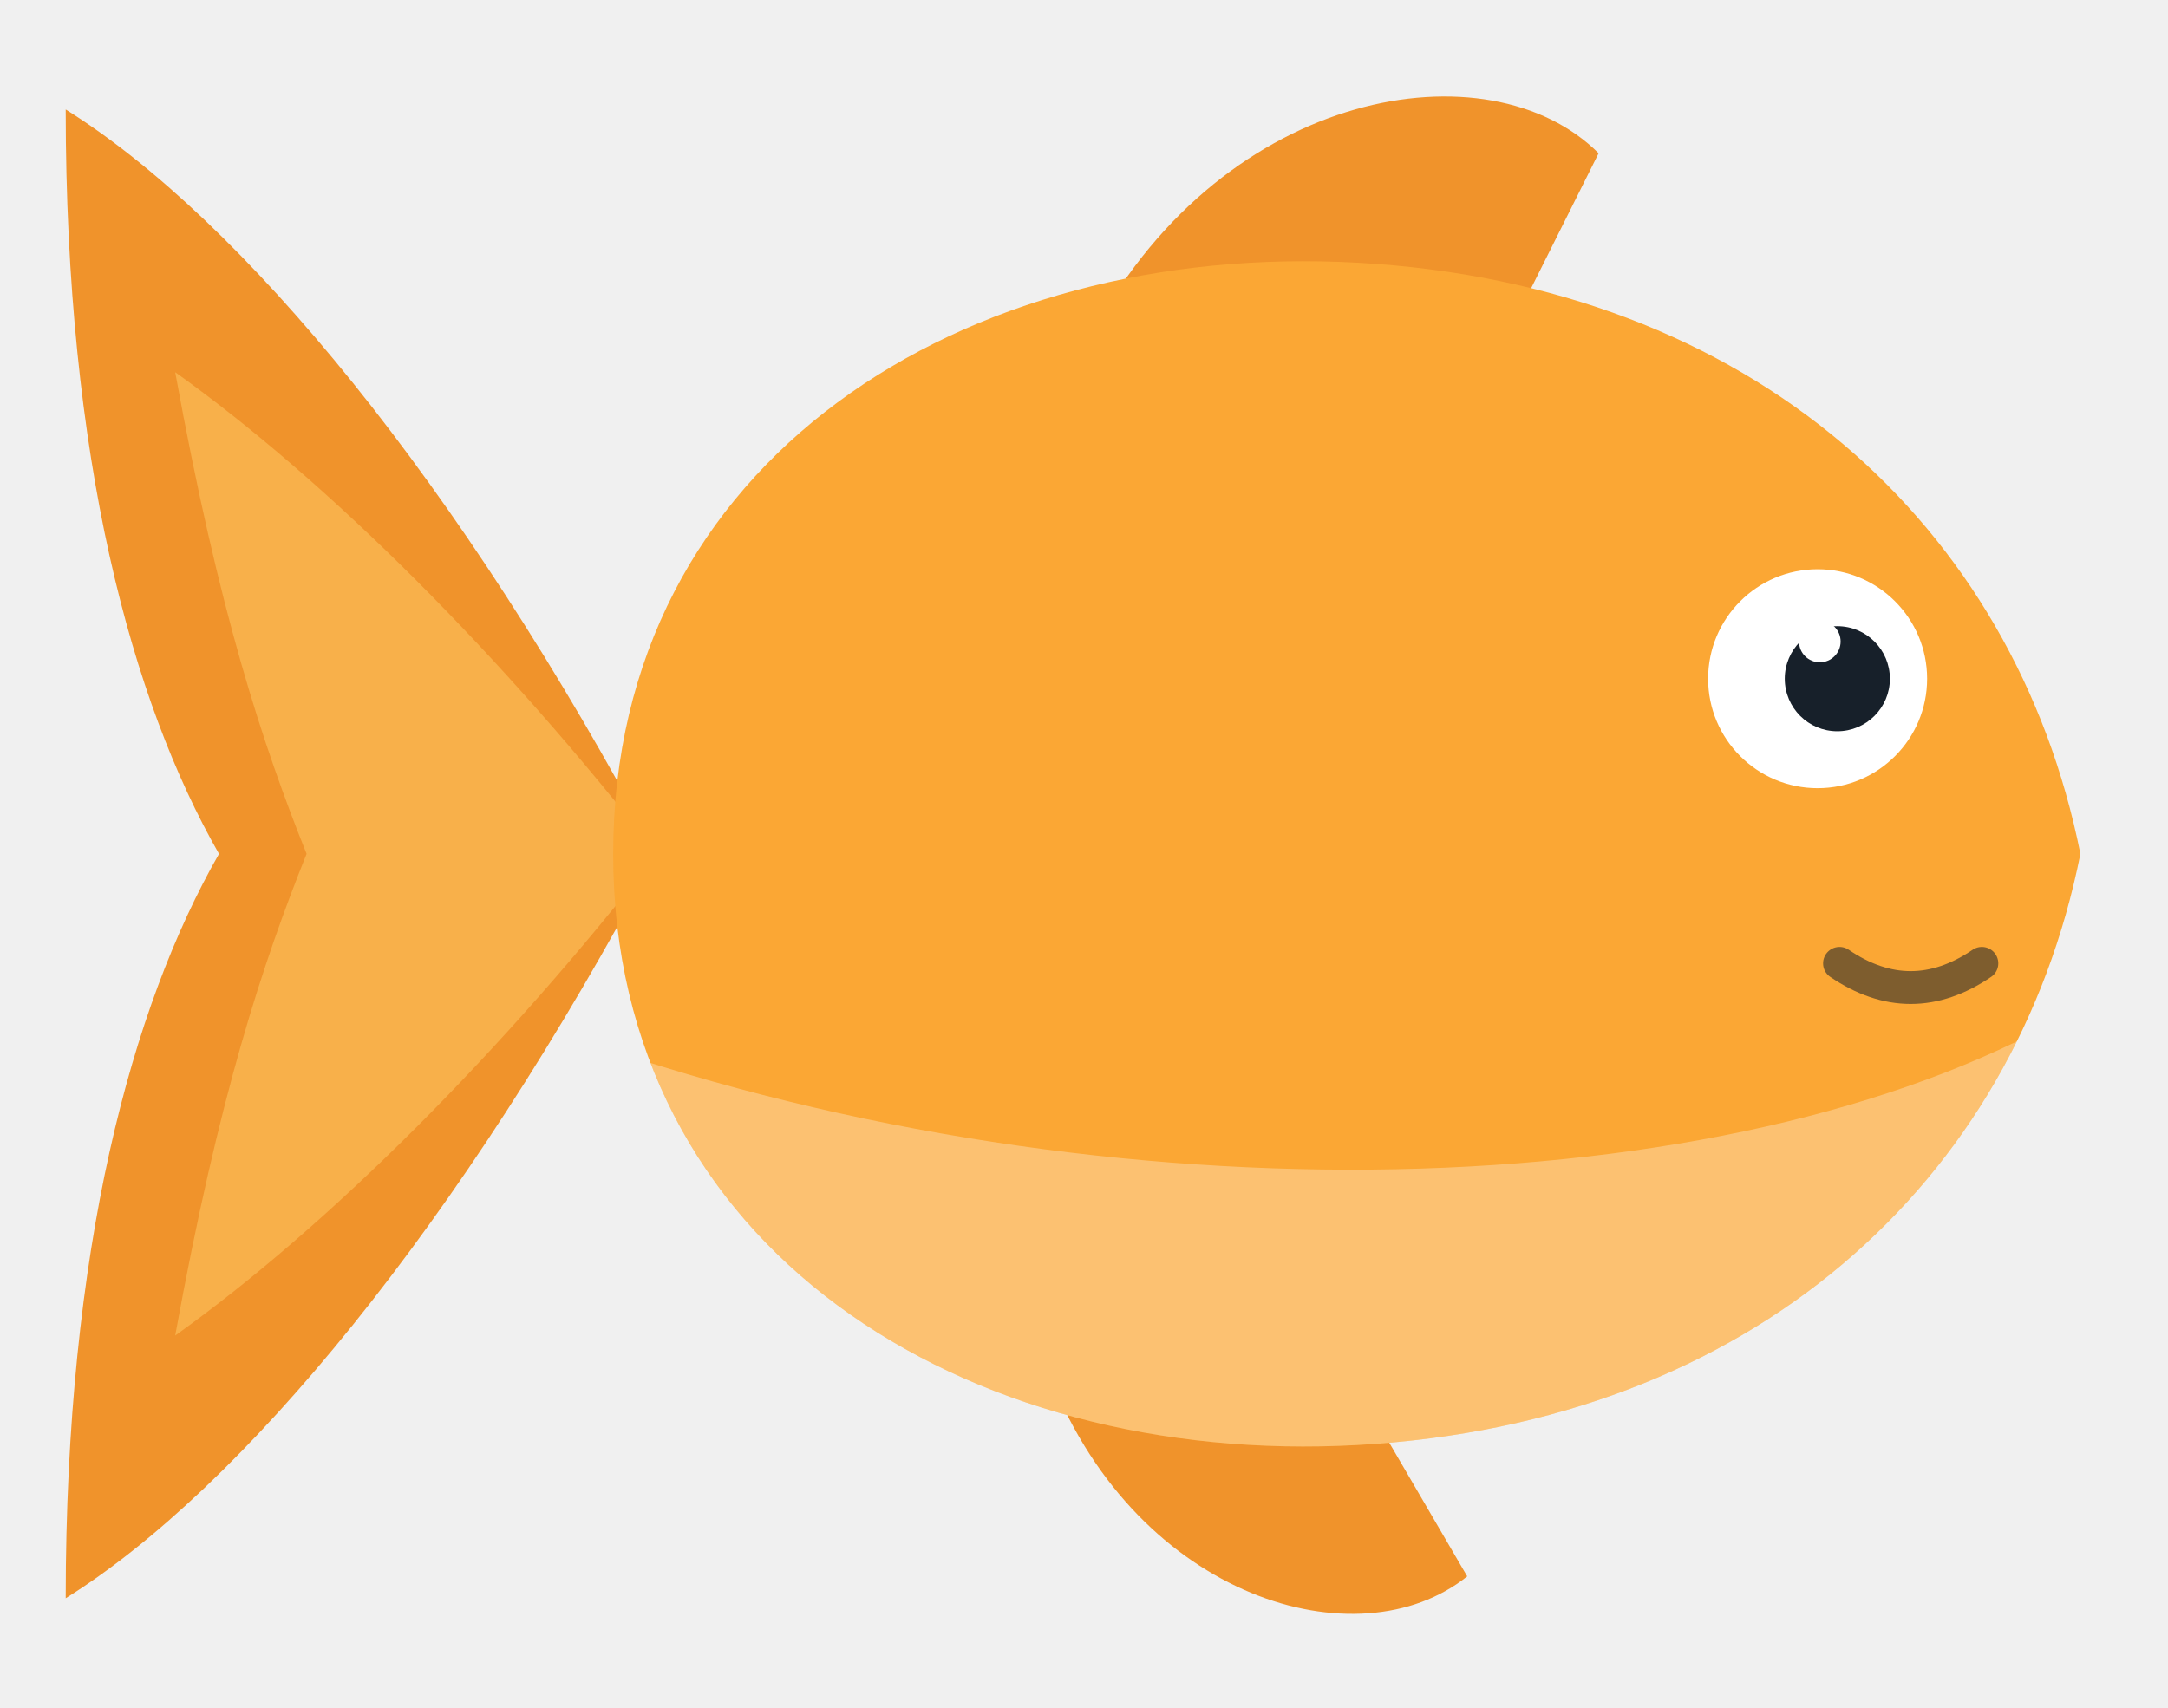
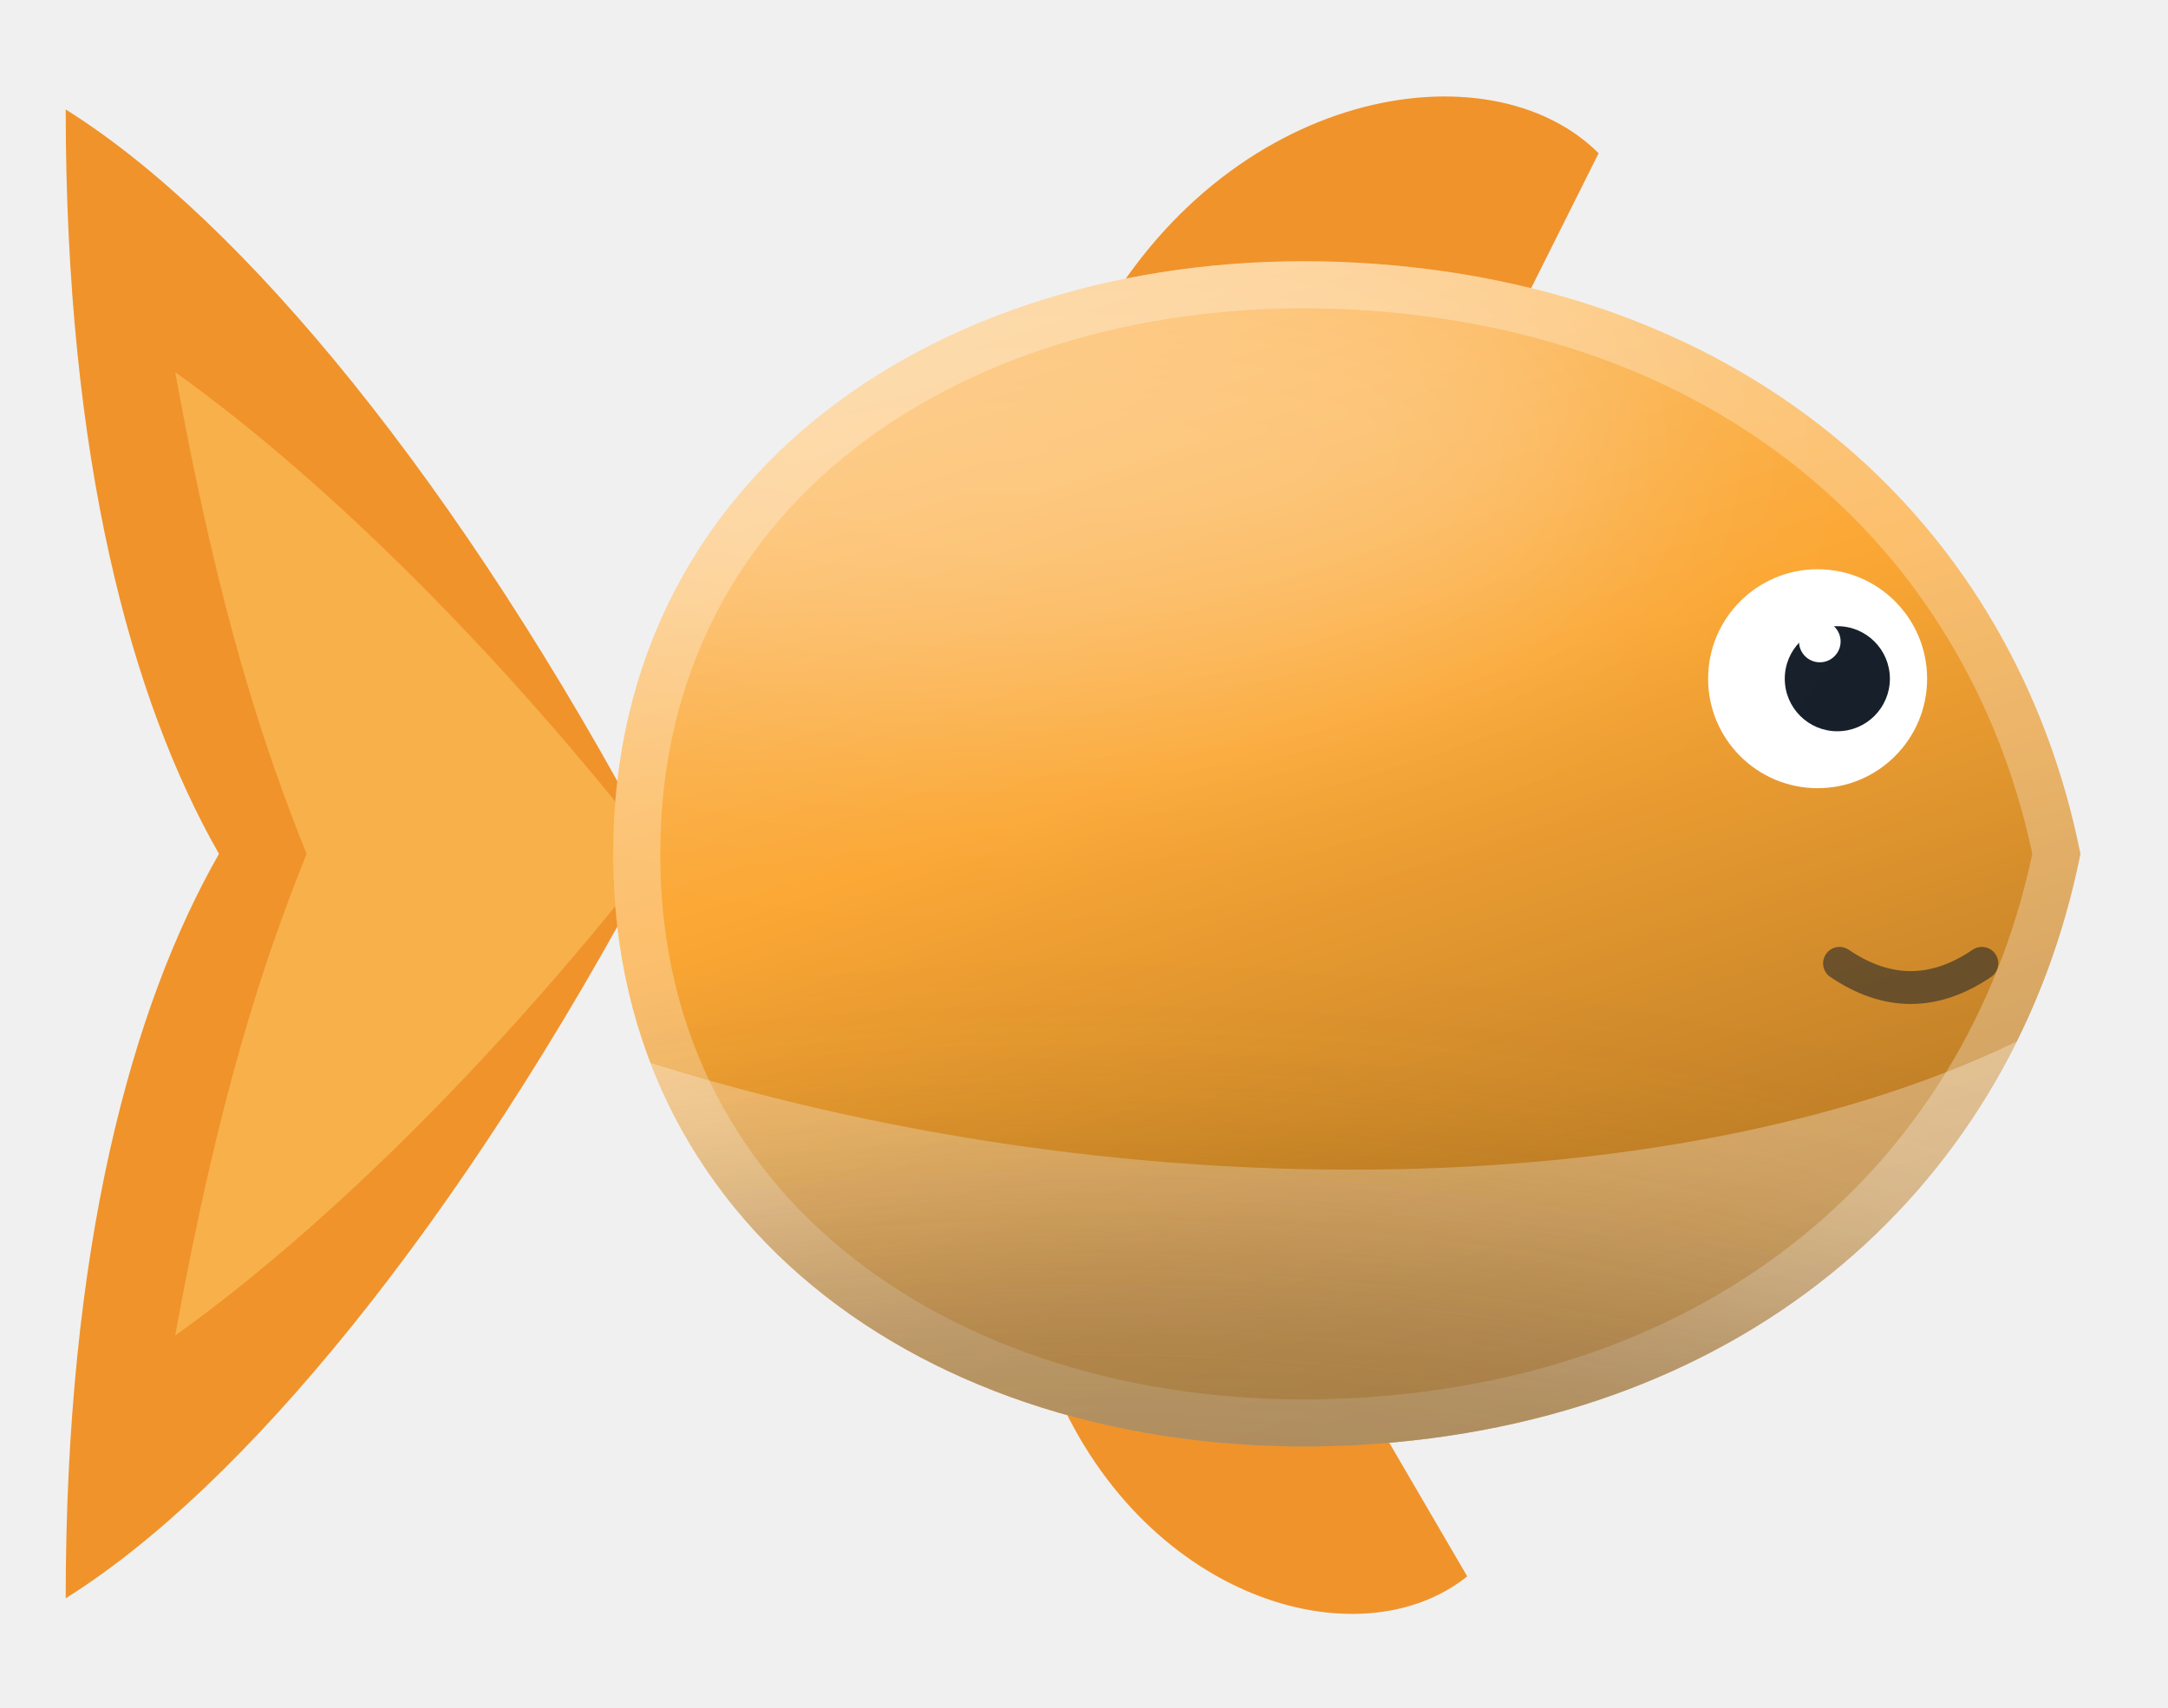
<svg xmlns="http://www.w3.org/2000/svg" viewBox="0 0 198 156" width="594" height="468">
  <defs>
    <clipPath id="c">
      <path d="M56,78 C56,42 88,22 124,24 C160,26 184,48 190,78 C184,108 160,130 124,132 C88,134 56,114 56,78 Z" />
    </clipPath>
+     <linearGradient id="vol" x1="0.15" y1="0" x2="0.55" y2="1">
+       <stop offset="0" stop-color="#fcc171" />
+       <stop offset="0.45" stop-color="#fba734" />
+       <stop offset="1" stop-color="#b07524" />
+     </linearGradient>
+     <filter id="soft" x="-60%" y="-60%" width="220%" height="220%">
+       <feGaussianBlur stdDeviation="10.9" />
+     </filter>
  </defs>
  <path d="M60,78 C42,44 22,20 6,10 C6,42 12,64 20,78 C12,92 6,114 6,146                C22,136 42,112 60,78 Z" fill="#f0932b" />
  <path d="M60,78 C46,60 30,44 16,34 C20,56 24,68 28,78 C24,88 20,100 16,122                C30,112 46,96 60,78 Z" fill="#f8b04a" />
  <path d="M100,30 C112,8 136,4 146,14 L134,38 Z" fill="#f0932b" />
  <path d="M96,126 C104,146 124,152 134,144 L120,120 Z" fill="#f0932b" />
-   <path d="M56,78 C56,42 88,22 124,24 C160,26 184,48 190,78 C184,108 160,130 124,132 C88,134 56,114 56,78 Z" fill="#fba734" />
+   <path d="M56,78 C56,42 88,22 124,24 C160,26 184,48 190,78 C184,108 160,130 124,132 C88,134 56,114 56,78 Z" fill="url(#vol)" />
  <g clip-path="url(#c)" opacity=".3">
    <path d="M56,96 C104,112 160,110 190,92 L190,156 L56,156 Z" fill="#fff" />
  </g>
  <circle cx="166" cy="62" r="10" fill="#fff" />
  <circle cx="167.8" cy="62" r="4.8" fill="#17202a" />
  <circle cx="166.2" cy="58.6" r="1.9" fill="#fff" />
  <path d="M168,88 q6.5,4.42 13,0" fill="none" stroke="#17202a" stroke-width="3" stroke-linecap="round" opacity=".55" />
+   <g clip-path="url(#c)">
+     <path d="M56,78 C56,42 88,22 124,24 C160,26 184,48 190,78 C184,108 160,130 124,132 C88,134 56,114 56,78 Z" fill="none" stroke="#ffffff" stroke-width="8.6" opacity=".28" />
+     <ellipse cx="91" cy="41" rx="59" ry="23" fill="#ffffff" opacity=".26" filter="url(#soft)" />
+     <ellipse cx="99" cy="165" rx="123" ry="53" fill="#714b17" opacity=".42" filter="url(#soft)" />
+   </g>
</svg>
